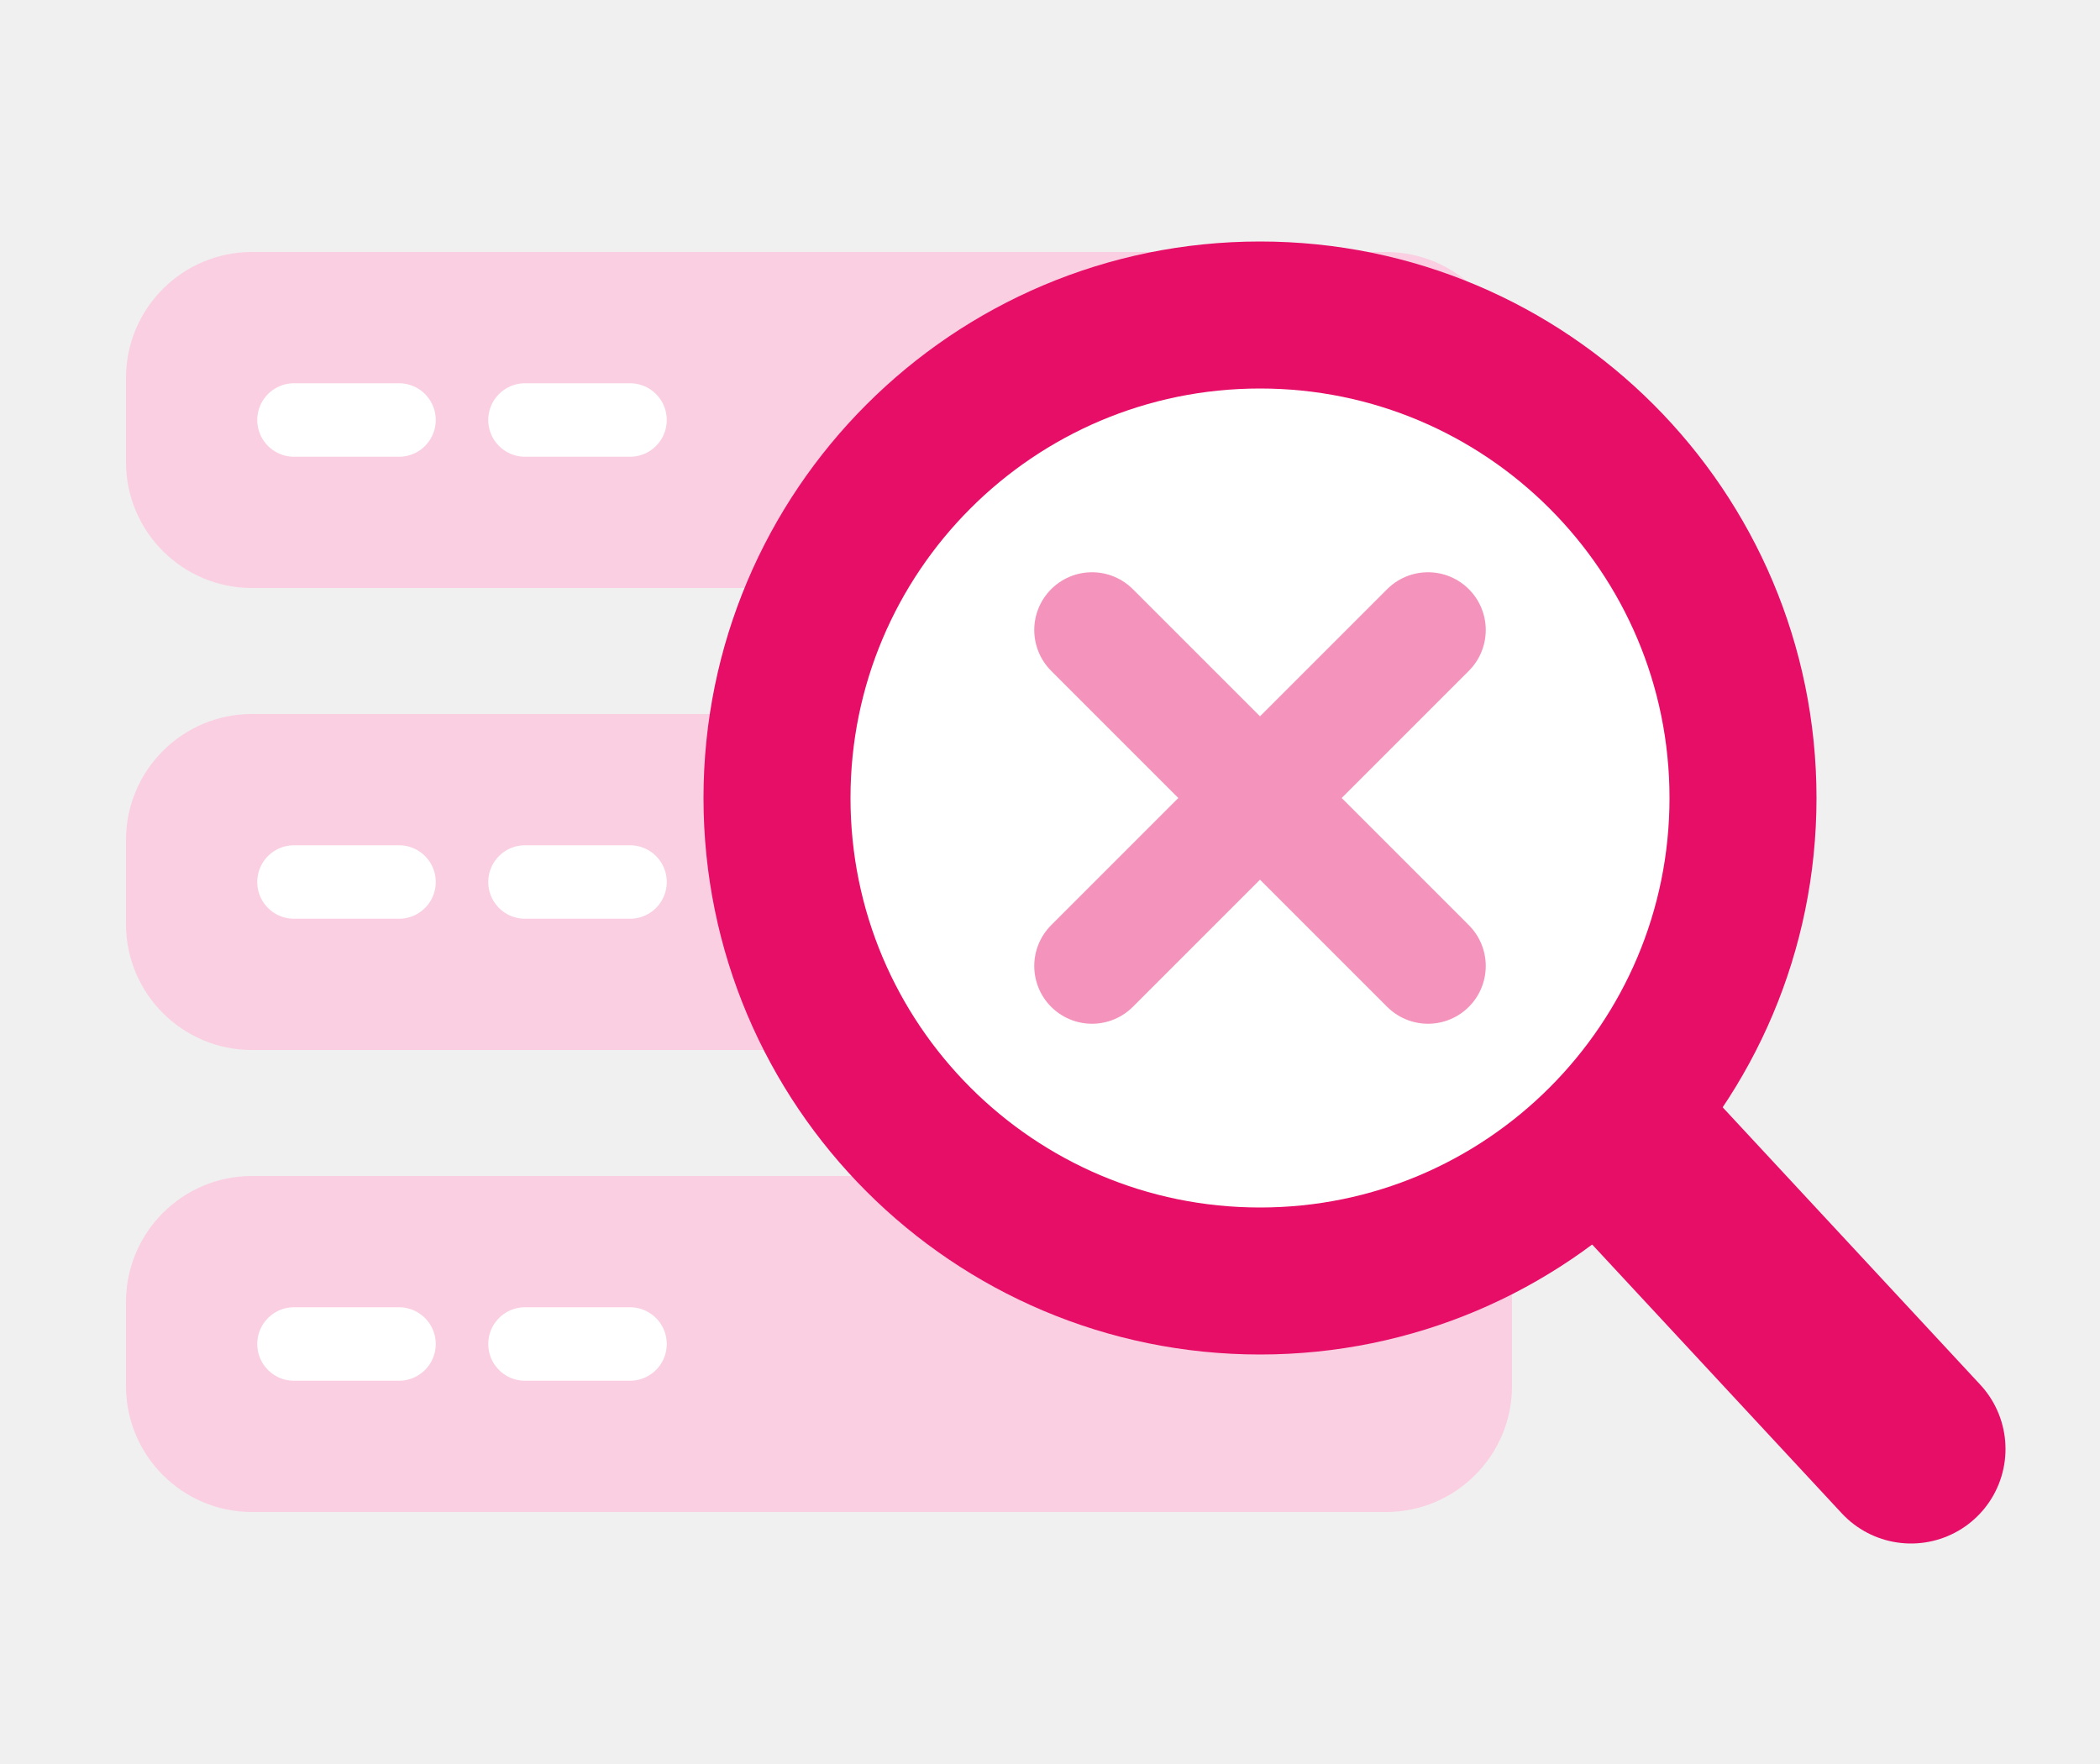
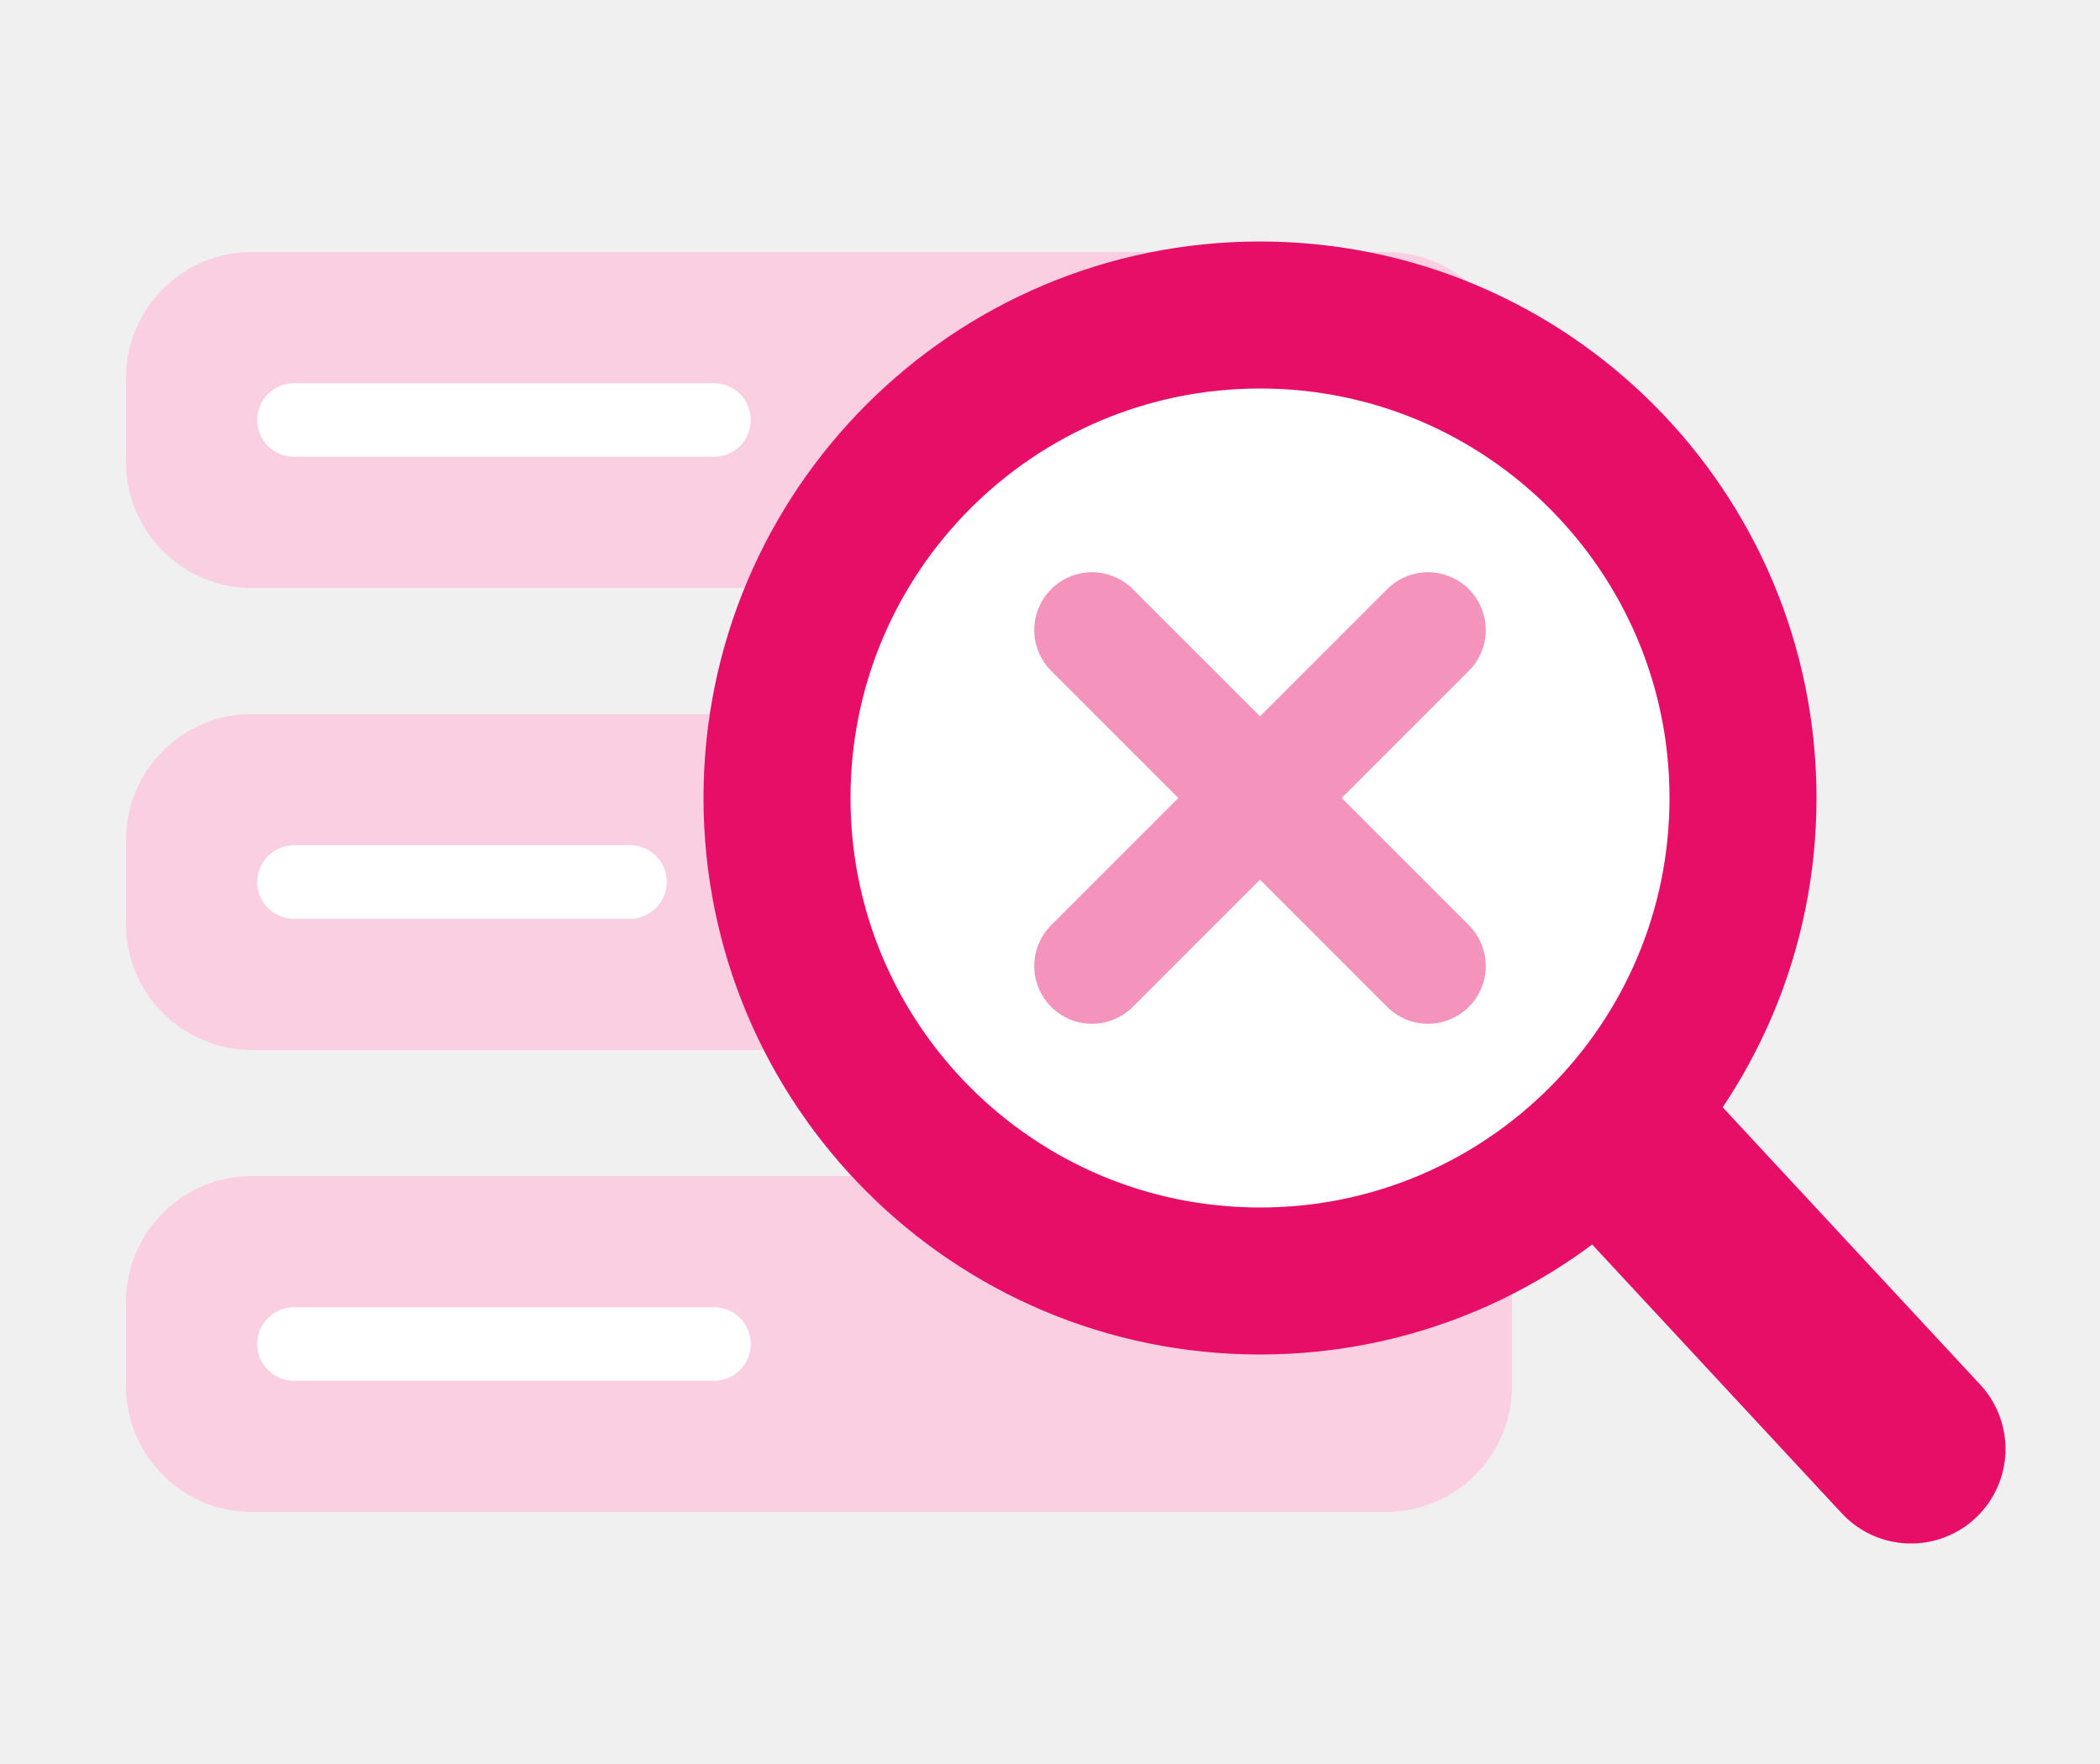
<svg xmlns="http://www.w3.org/2000/svg" width="100" height="84" viewBox="0 0 100 84" fill="none">
  <rect x="6" y="12" width="66" height="16" rx="6" fill="#FACFE1" />
  <rect x="6" y="34" width="66" height="16" rx="6" fill="#FACFE1" />
  <rect x="6" y="56" width="66" height="16" rx="6" fill="#FACFE1" />
-   <path d="M14 20H34" stroke="white" stroke-width="3.5" stroke-linecap="round" stroke-dasharray="5 6" />
-   <path d="M14 42H30" stroke="white" stroke-width="3.5" stroke-linecap="round" stroke-dasharray="5 6" />
-   <path d="M14 64H34" stroke="white" stroke-width="3.5" stroke-linecap="round" stroke-dasharray="5 6" />
+   <path d="M14 20H34" stroke="white" stroke-width="3.5" stroke-linecap="round" />
+   <path d="M14 42H30" stroke="white" stroke-width="3.5" stroke-linecap="round" />
+   <path d="M14 64H34" stroke="white" stroke-width="3.5" stroke-linecap="round" />
  <circle cx="60" cy="38" r="23" fill="white" stroke="#E70E68" stroke-width="7" />
  <path d="M78 55L91 69" stroke="#E70E68" stroke-width="9" stroke-linecap="round" />
  <path d="M52 30L68 46" stroke="#F493BB" stroke-width="5.5" stroke-linecap="round" />
  <path d="M68 30L52 46" stroke="#F493BB" stroke-width="5.5" stroke-linecap="round" />
</svg>
